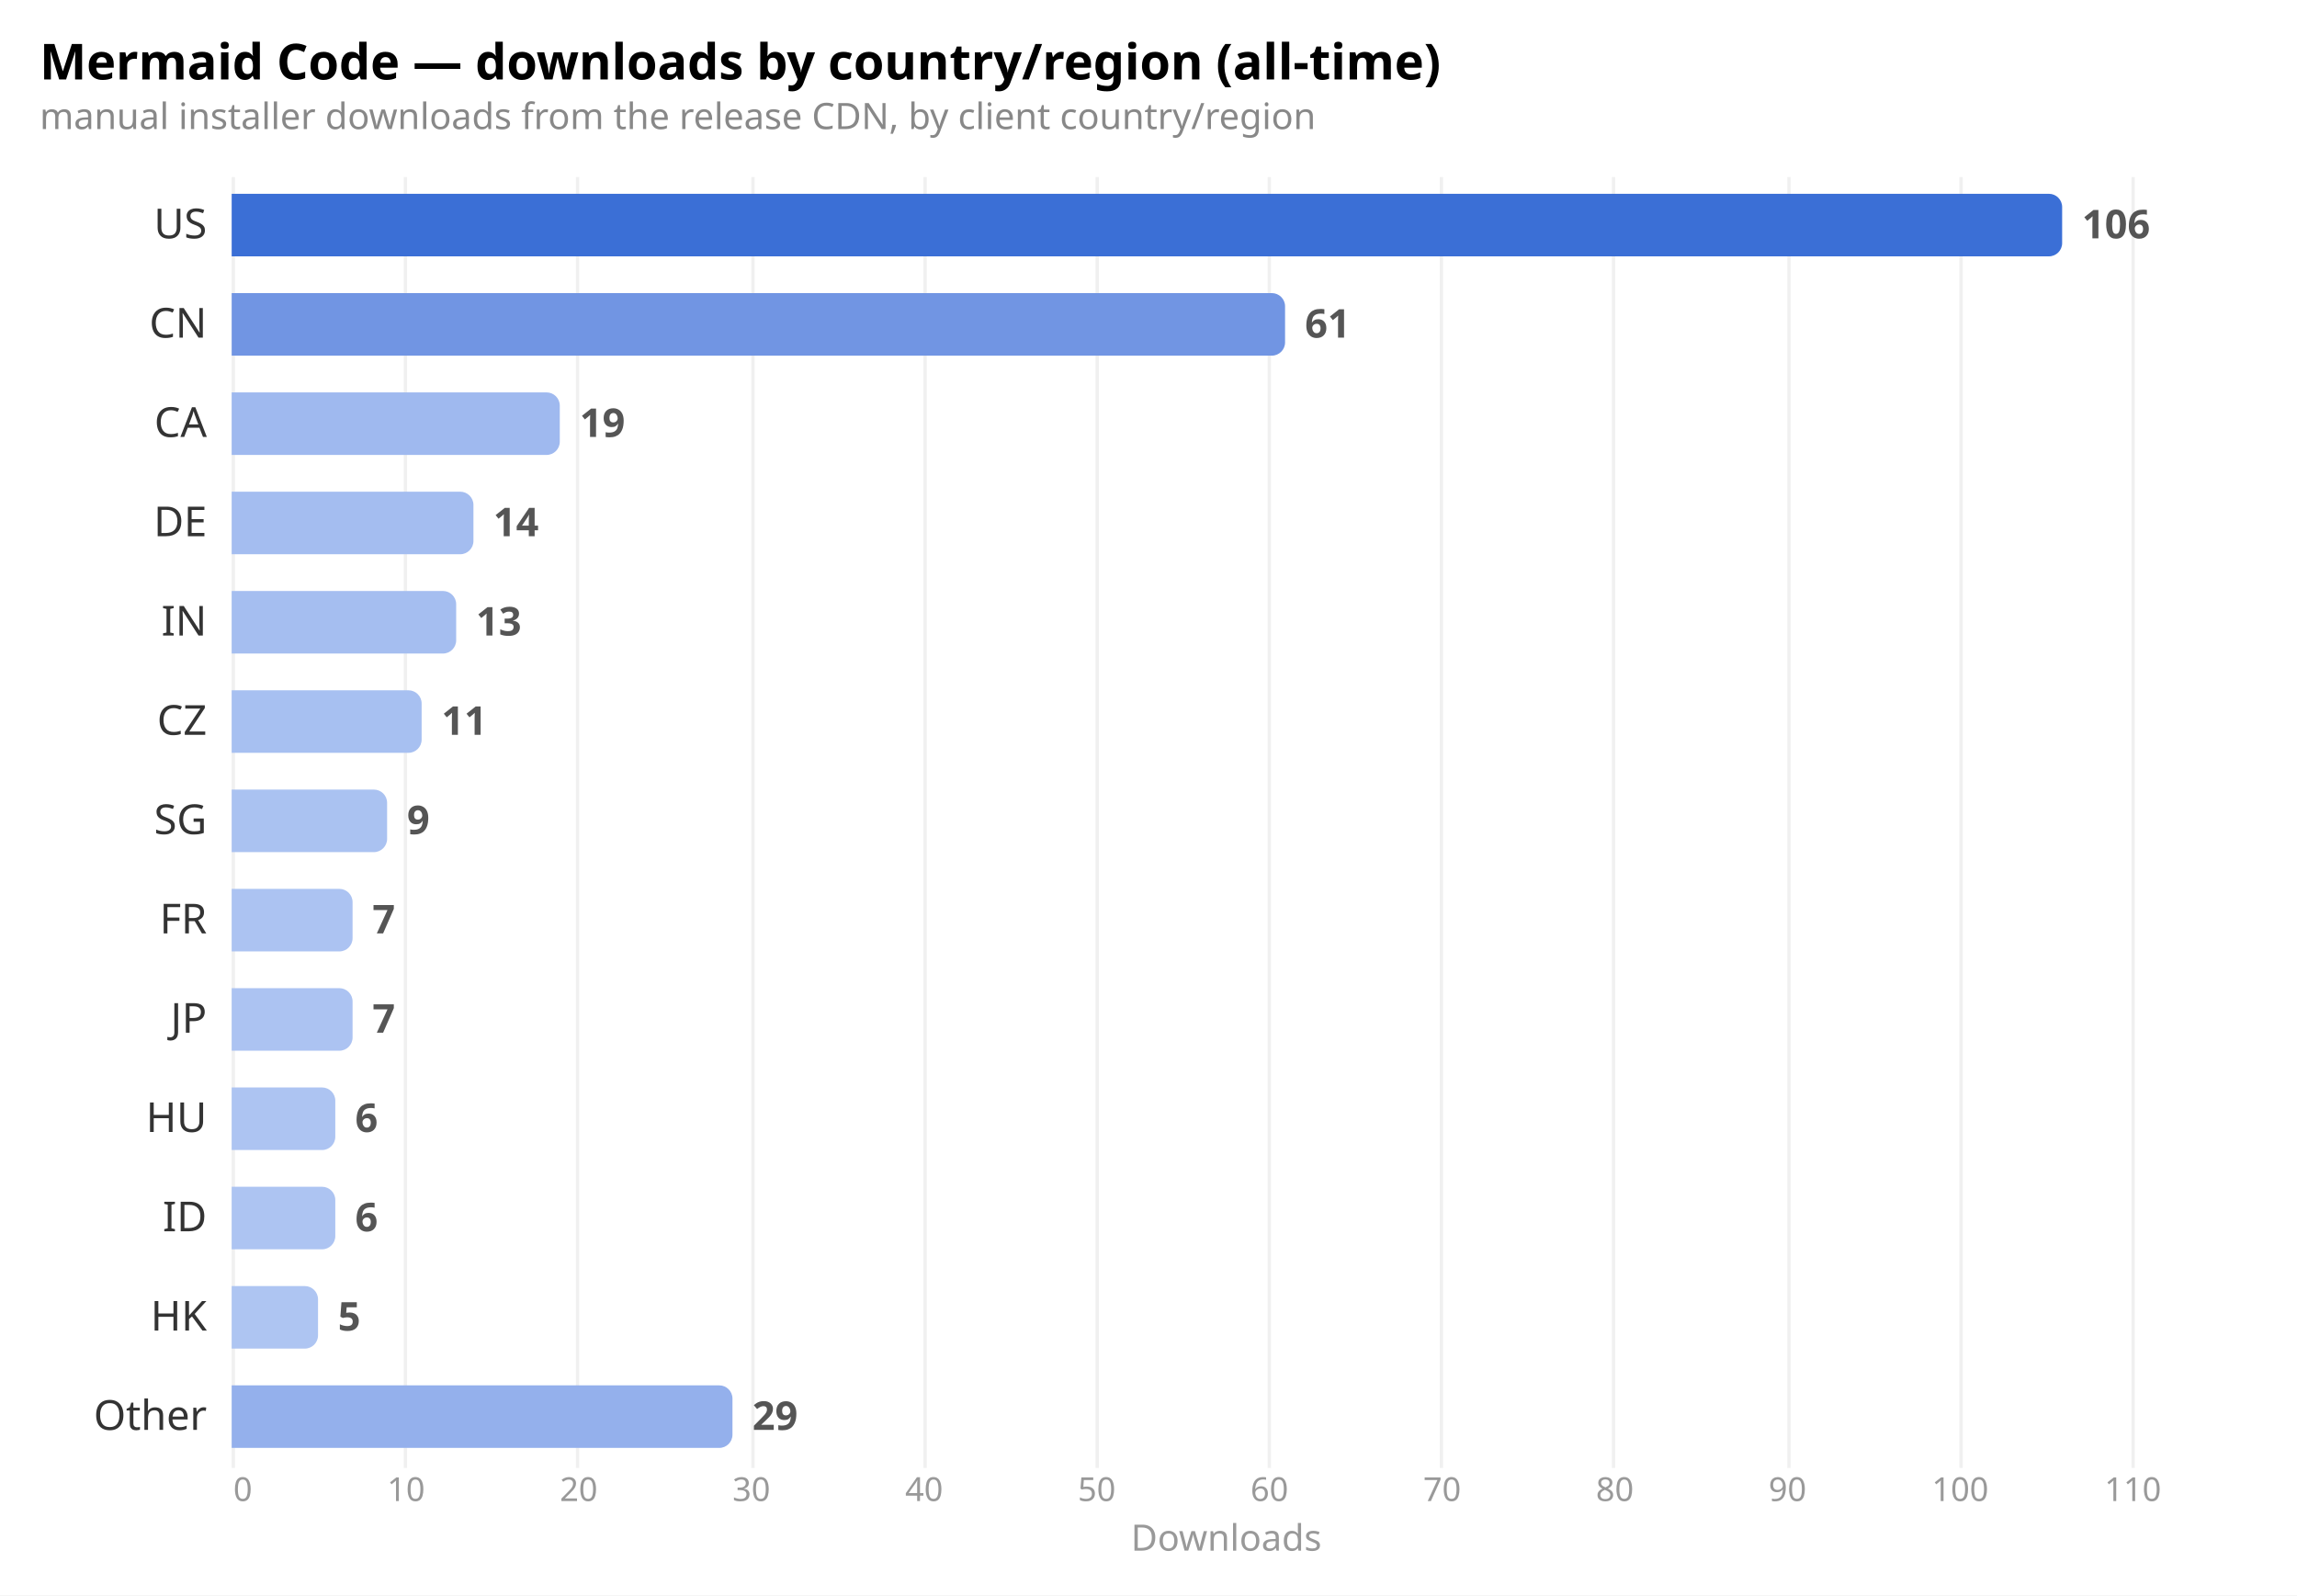
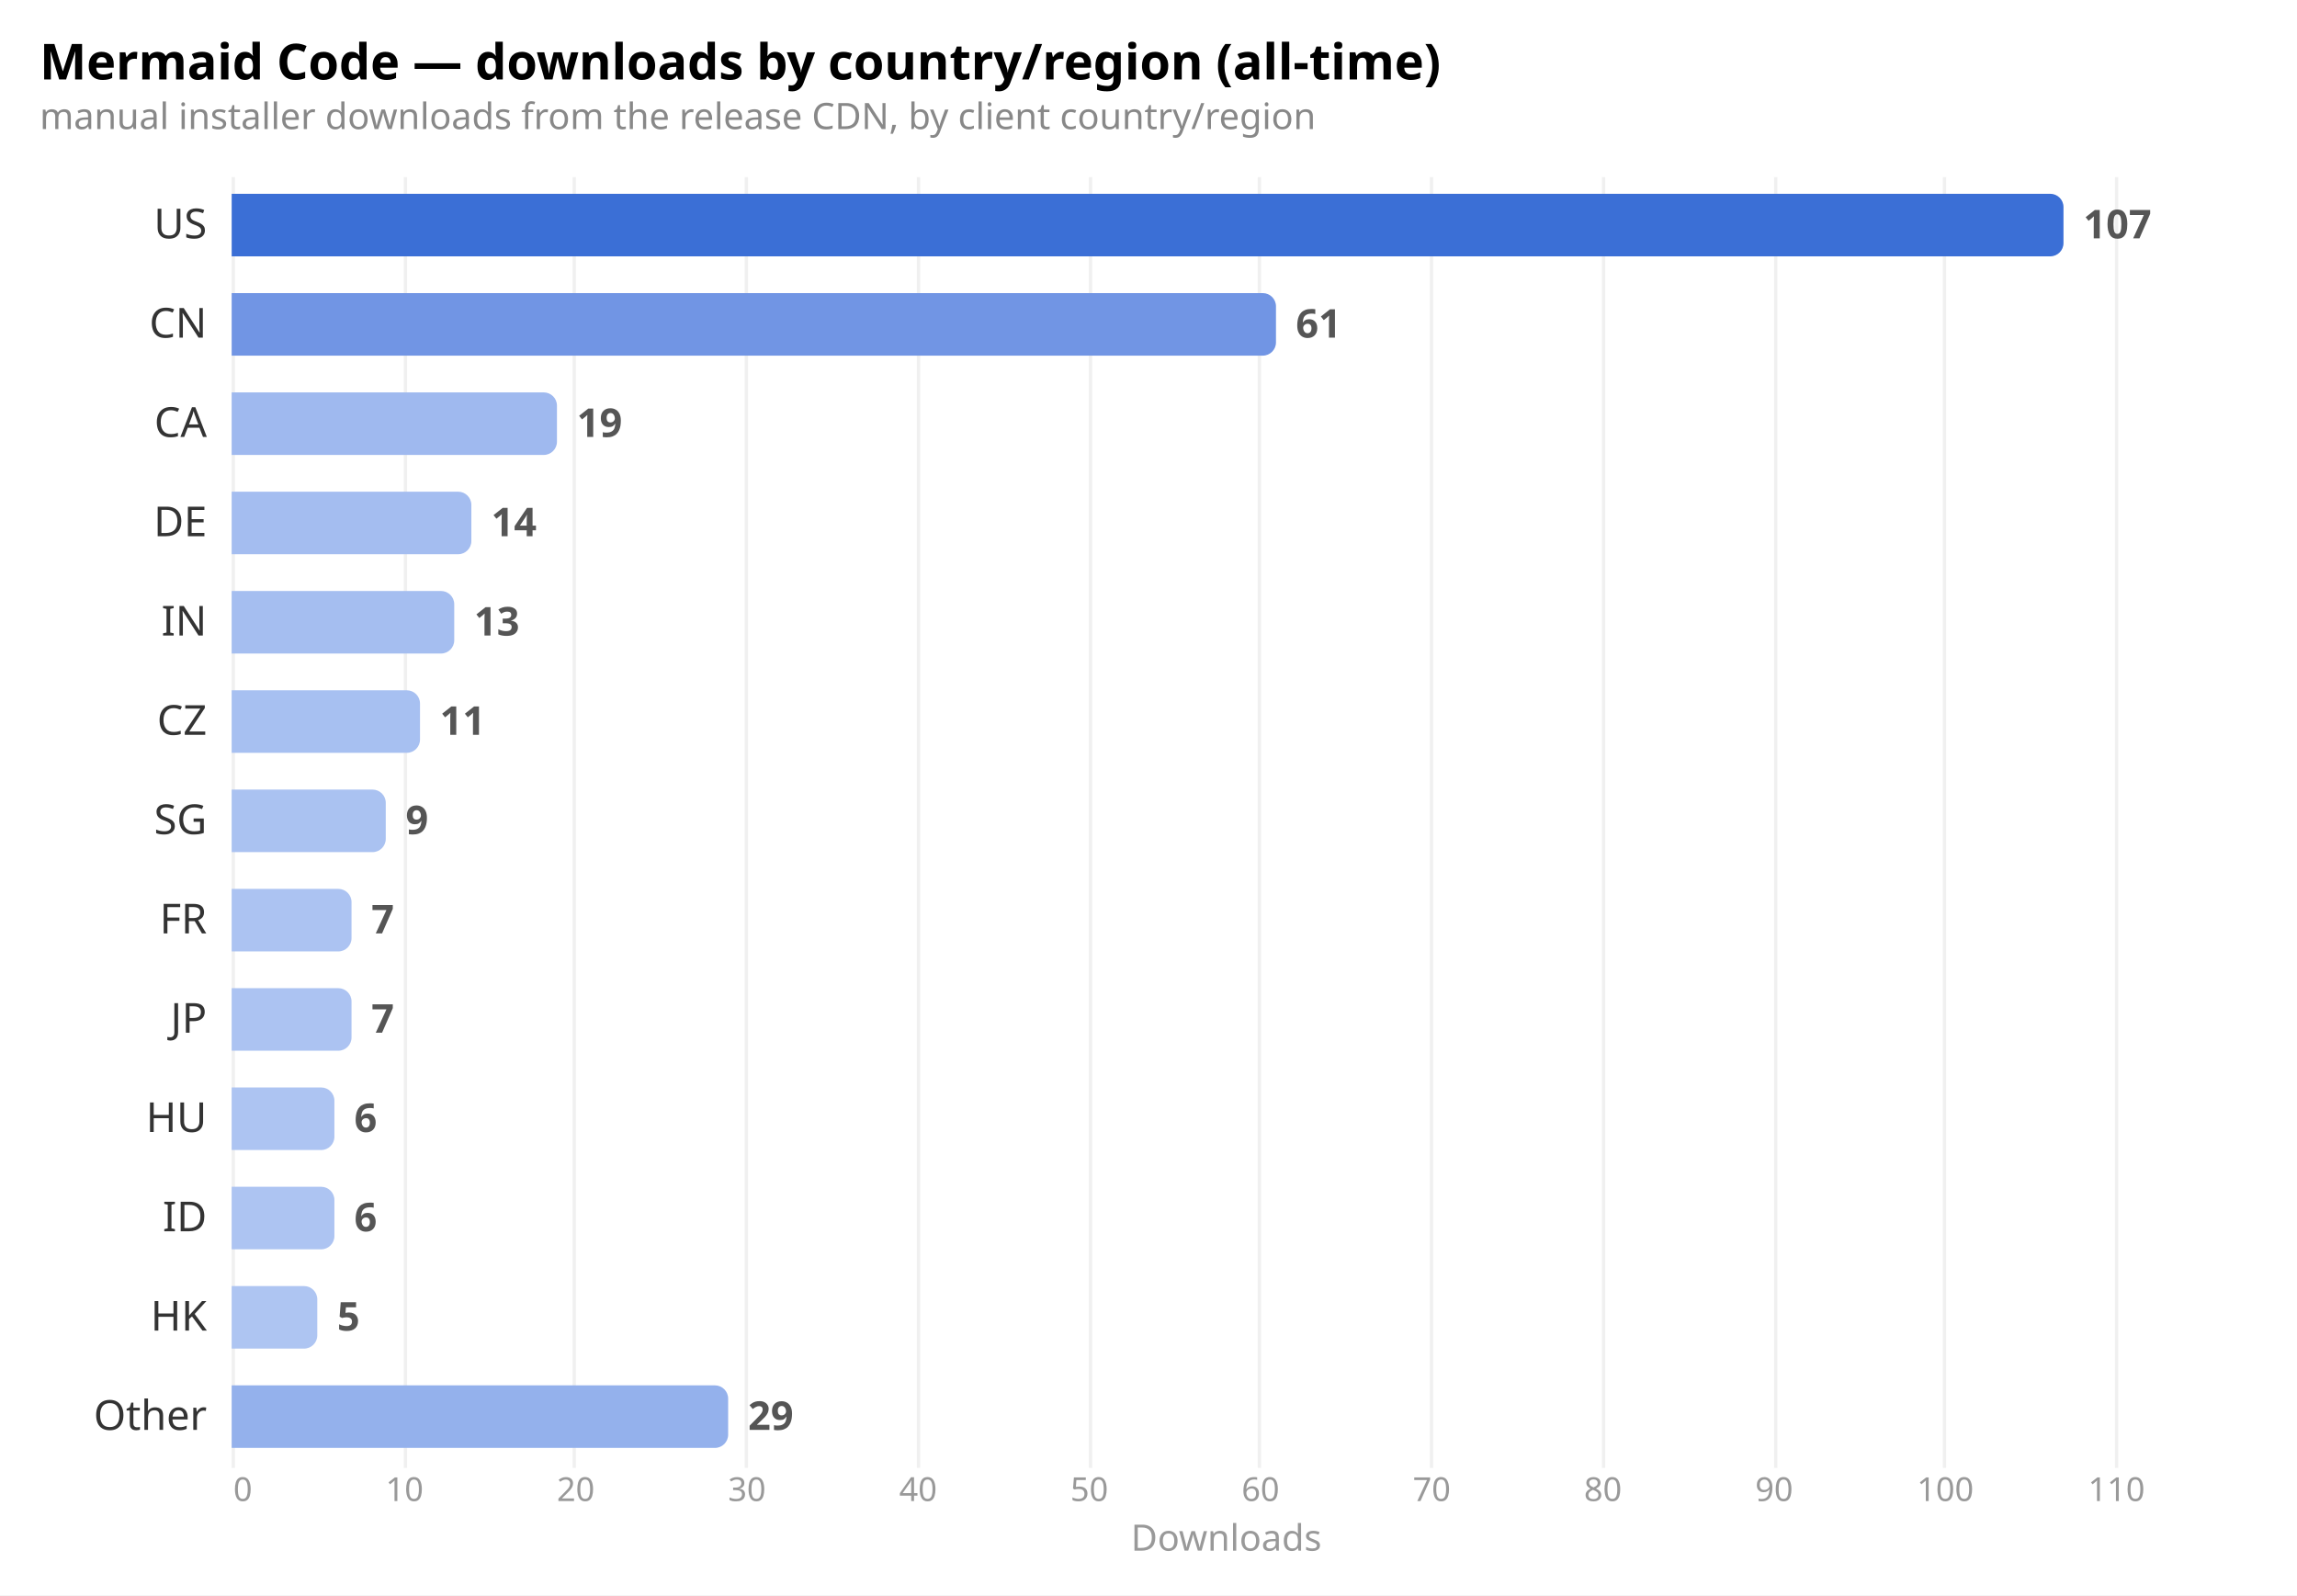
<svg xmlns="http://www.w3.org/2000/svg" version="1.1" class="marks" width="694" height="482" viewBox="0 0 694 482">
  <rect width="694" height="482" fill="white" />
  <g fill="none" stroke-miterlimit="4" transform="translate(70,53)">
    <g class="mark-group role-frame root" role="graphics-object" aria-roledescription="group mark container">
      <g transform="translate(0,0)">
        <path class="background" aria-hidden="true" d="M0,0h600v390h-600Z" />
        <g>
          <g class="mark-group role-axis" aria-hidden="true">
            <g transform="translate(0.5,390.5)">
              <path class="background" aria-hidden="true" d="M0,0h0v0h0Z" pointer-events="none" />
              <g>
                <g class="mark-rule role-axis-grid" pointer-events="none">
                  <line transform="translate(0,0)" x2="0" y2="-390" stroke="#f0f0f0" stroke-width="1" opacity="1" />
                  <line transform="translate(52,0)" x2="0" y2="-390" stroke="#f0f0f0" stroke-width="1" opacity="1" />
-                   <line transform="translate(104,0)" x2="0" y2="-390" stroke="#f0f0f0" stroke-width="1" opacity="1" />
-                   <line transform="translate(157,0)" x2="0" y2="-390" stroke="#f0f0f0" stroke-width="1" opacity="1" />
-                   <line transform="translate(209,0)" x2="0" y2="-390" stroke="#f0f0f0" stroke-width="1" opacity="1" />
-                   <line transform="translate(261,0)" x2="0" y2="-390" stroke="#f0f0f0" stroke-width="1" opacity="1" />
-                   <line transform="translate(313,0)" x2="0" y2="-390" stroke="#f0f0f0" stroke-width="1" opacity="1" />
-                   <line transform="translate(365,0)" x2="0" y2="-390" stroke="#f0f0f0" stroke-width="1" opacity="1" />
-                   <line transform="translate(417,0)" x2="0" y2="-390" stroke="#f0f0f0" stroke-width="1" opacity="1" />
-                   <line transform="translate(470,0)" x2="0" y2="-390" stroke="#f0f0f0" stroke-width="1" opacity="1" />
-                   <line transform="translate(522,0)" x2="0" y2="-390" stroke="#f0f0f0" stroke-width="1" opacity="1" />
-                   <line transform="translate(574,0)" x2="0" y2="-390" stroke="#f0f0f0" stroke-width="1" opacity="1" />
+                   <line transform="translate(103,0)" x2="0" y2="-390" stroke="#f0f0f0" stroke-width="1" opacity="1" />
+                   <line transform="translate(155,0)" x2="0" y2="-390" stroke="#f0f0f0" stroke-width="1" opacity="1" />
+                   <line transform="translate(207,0)" x2="0" y2="-390" stroke="#f0f0f0" stroke-width="1" opacity="1" />
+                   <line transform="translate(259,0)" x2="0" y2="-390" stroke="#f0f0f0" stroke-width="1" opacity="1" />
+                   <line transform="translate(310,0)" x2="0" y2="-390" stroke="#f0f0f0" stroke-width="1" opacity="1" />
+                   <line transform="translate(362,0)" x2="0" y2="-390" stroke="#f0f0f0" stroke-width="1" opacity="1" />
+                   <line transform="translate(414,0)" x2="0" y2="-390" stroke="#f0f0f0" stroke-width="1" opacity="1" />
+                   <line transform="translate(466,0)" x2="0" y2="-390" stroke="#f0f0f0" stroke-width="1" opacity="1" />
+                   <line transform="translate(517,0)" x2="0" y2="-390" stroke="#f0f0f0" stroke-width="1" opacity="1" />
+                   <line transform="translate(569,0)" x2="0" y2="-390" stroke="#f0f0f0" stroke-width="1" opacity="1" />
                </g>
              </g>
              <path class="foreground" aria-hidden="true" d="" pointer-events="none" display="none" />
            </g>
          </g>
-           <g class="mark-group role-axis" role="graphics-symbol" aria-roledescription="axis" aria-label="X-axis titled 'Downloads' for a linear scale with values from 0 to 115">
+           <g class="mark-group role-axis" role="graphics-symbol" aria-roledescription="axis" aria-label="X-axis titled 'Downloads' for a linear scale with values from 0 to 116">
            <g transform="translate(0.5,390.5)">
              <path class="background" aria-hidden="true" d="M0,0h0v0h0Z" pointer-events="none" />
              <g>
                <g class="mark-text role-axis-label" pointer-events="none">
                  <text text-anchor="start" transform="translate(0,10)" font-family="sans-serif" font-size="10px" fill="#999" opacity="1">0</text>
-                   <text text-anchor="middle" transform="translate(52.17391,10)" font-family="sans-serif" font-size="10px" fill="#999" opacity="1">10</text>
-                   <text text-anchor="middle" transform="translate(104.3478,10)" font-family="sans-serif" font-size="10px" fill="#999" opacity="1">20</text>
-                   <text text-anchor="middle" transform="translate(156.5217,10)" font-family="sans-serif" font-size="10px" fill="#999" opacity="1">30</text>
-                   <text text-anchor="middle" transform="translate(208.6957,10)" font-family="sans-serif" font-size="10px" fill="#999" opacity="1">40</text>
-                   <text text-anchor="middle" transform="translate(260.8696,10)" font-family="sans-serif" font-size="10px" fill="#999" opacity="1">50</text>
-                   <text text-anchor="middle" transform="translate(313.0435,10)" font-family="sans-serif" font-size="10px" fill="#999" opacity="1">60</text>
-                   <text text-anchor="middle" transform="translate(365.2174,10)" font-family="sans-serif" font-size="10px" fill="#999" opacity="1">70</text>
-                   <text text-anchor="middle" transform="translate(417.3913,10)" font-family="sans-serif" font-size="10px" fill="#999" opacity="1">80</text>
-                   <text text-anchor="middle" transform="translate(469.5652,10)" font-family="sans-serif" font-size="10px" fill="#999" opacity="1">90</text>
-                   <text text-anchor="middle" transform="translate(521.7391,10)" font-family="sans-serif" font-size="10px" fill="#999" opacity="1">100</text>
-                   <text text-anchor="middle" transform="translate(573.913,10)" font-family="sans-serif" font-size="10px" fill="#999" opacity="1">110</text>
+                   <text text-anchor="middle" transform="translate(51.72414,10)" font-family="sans-serif" font-size="10px" fill="#999" opacity="1">10</text>
+                   <text text-anchor="middle" transform="translate(103.4483,10)" font-family="sans-serif" font-size="10px" fill="#999" opacity="1">20</text>
+                   <text text-anchor="middle" transform="translate(155.1724,10)" font-family="sans-serif" font-size="10px" fill="#999" opacity="1">30</text>
+                   <text text-anchor="middle" transform="translate(206.8966,10)" font-family="sans-serif" font-size="10px" fill="#999" opacity="1">40</text>
+                   <text text-anchor="middle" transform="translate(258.6207,10)" font-family="sans-serif" font-size="10px" fill="#999" opacity="1">50</text>
+                   <text text-anchor="middle" transform="translate(310.3448,10)" font-family="sans-serif" font-size="10px" fill="#999" opacity="1">60</text>
+                   <text text-anchor="middle" transform="translate(362.069,10)" font-family="sans-serif" font-size="10px" fill="#999" opacity="1">70</text>
+                   <text text-anchor="middle" transform="translate(413.7931,10)" font-family="sans-serif" font-size="10px" fill="#999" opacity="1">80</text>
+                   <text text-anchor="middle" transform="translate(465.5172,10)" font-family="sans-serif" font-size="10px" fill="#999" opacity="1">90</text>
+                   <text text-anchor="middle" transform="translate(517.2414,10)" font-family="sans-serif" font-size="10px" fill="#999" opacity="1">100</text>
+                   <text text-anchor="middle" transform="translate(568.9655,10)" font-family="sans-serif" font-size="10px" fill="#999" opacity="1">110</text>
                </g>
                <g class="mark-text role-axis-title" pointer-events="none">
                  <text text-anchor="middle" transform="translate(300,25)" font-family="sans-serif" font-size="11px" font-weight="500" fill="#999" opacity="1">Downloads</text>
                </g>
              </g>
              <path class="foreground" aria-hidden="true" d="" pointer-events="none" display="none" />
            </g>
          </g>
          <g class="mark-group role-axis" role="graphics-symbol" aria-roledescription="axis" aria-label="Y-axis for a discrete scale with 13 values: US, CN, CA, DE, IN, ending with Other">
            <g transform="translate(0.5,0.5)">
              <path class="background" aria-hidden="true" d="M0,0h0v0h0Z" pointer-events="none" />
              <g>
                <g class="mark-text role-axis-label" pointer-events="none">
                  <text text-anchor="end" transform="translate(-8,18.5)" font-family="sans-serif" font-size="12.5px" font-weight="500" fill="#333" opacity="1">US</text>
                  <text text-anchor="end" transform="translate(-8,48.5)" font-family="sans-serif" font-size="12.5px" font-weight="500" fill="#333" opacity="1">CN</text>
                  <text text-anchor="end" transform="translate(-8,78.5)" font-family="sans-serif" font-size="12.5px" font-weight="500" fill="#333" opacity="1">CA</text>
                  <text text-anchor="end" transform="translate(-8,108.5)" font-family="sans-serif" font-size="12.5px" font-weight="500" fill="#333" opacity="1">DE</text>
                  <text text-anchor="end" transform="translate(-8,138.5)" font-family="sans-serif" font-size="12.5px" font-weight="500" fill="#333" opacity="1">IN</text>
                  <text text-anchor="end" transform="translate(-8,168.5)" font-family="sans-serif" font-size="12.5px" font-weight="500" fill="#333" opacity="1">CZ</text>
                  <text text-anchor="end" transform="translate(-8,198.5)" font-family="sans-serif" font-size="12.5px" font-weight="500" fill="#333" opacity="1">SG</text>
                  <text text-anchor="end" transform="translate(-8,228.5)" font-family="sans-serif" font-size="12.5px" font-weight="500" fill="#333" opacity="1">FR</text>
                  <text text-anchor="end" transform="translate(-8,258.5)" font-family="sans-serif" font-size="12.5px" font-weight="500" fill="#333" opacity="1">JP</text>
                  <text text-anchor="end" transform="translate(-8,288.5)" font-family="sans-serif" font-size="12.5px" font-weight="500" fill="#333" opacity="1">HU</text>
                  <text text-anchor="end" transform="translate(-8,318.5)" font-family="sans-serif" font-size="12.5px" font-weight="500" fill="#333" opacity="1">ID</text>
                  <text text-anchor="end" transform="translate(-8,348.5)" font-family="sans-serif" font-size="12.5px" font-weight="500" fill="#333" opacity="1">HK</text>
                  <text text-anchor="end" transform="translate(-8,378.5)" font-family="sans-serif" font-size="12.5px" font-weight="500" fill="#333" opacity="1">Other</text>
                </g>
              </g>
              <path class="foreground" aria-hidden="true" d="" pointer-events="none" display="none" />
            </g>
          </g>
          <g class="mark-group role-scope" role="graphics-object" aria-roledescription="group mark container">
            <g transform="translate(0,5.55)">
-               <path class="background" aria-hidden="true" d="M0,0L549.043,0C551.251,0,553.043,1.792,553.043,4L553.043,14.9C553.043,17.108,551.251,18.9,549.043,18.9L0,18.9C0,18.9,0,18.9,0,18.9L0,0C0,0,0,0,0,0Z" />
+               <path class="background" aria-hidden="true" d="M0,0L549.448,0C551.656,0,553.448,1.792,553.448,4L553.448,14.9C553.448,17.108,551.656,18.9,549.448,18.9L0,18.9C0,18.9,0,18.9,0,18.9L0,0C0,0,0,0,0,0Z" />
              <g clip-path="url(#clip1)">
                <g class="mark-group role-scope" role="graphics-object" aria-roledescription="group mark container">
                  <g transform="translate(0,0)">
                    <path class="background" aria-hidden="true" d="M0,0h0v18.9h0Z" />
                    <g>
                      <g class="mark-rect role-mark layer_0_marks" role="graphics-object" aria-roledescription="rect mark container">
-                         <path aria-label="Downloads: 106; country: US; downloads: 106" role="graphics-symbol" aria-roledescription="bar" d="M0,0h553.043v18.9h-553.043Z" fill="rgb(59, 111, 214)" />
+                         <path aria-label="Downloads: 107; country: US; downloads: 107" role="graphics-symbol" aria-roledescription="bar" d="M0,0h553.448v18.9h-553.448Z" fill="rgb(59, 111, 214)" />
                      </g>
                    </g>
                    <path class="foreground" aria-hidden="true" d="" display="none" />
                  </g>
                </g>
              </g>
              <path class="foreground" aria-hidden="true" d="" display="none" />
            </g>
            <g transform="translate(0,35.55)">
-               <path class="background" aria-hidden="true" d="M0,0L314.261,0C316.469,0,318.261,1.792,318.261,4L318.261,14.9C318.261,17.108,316.469,18.9,314.261,18.9L0,18.9C0,18.9,0,18.9,0,18.9L0,0C0,0,0,0,0,0Z" />
+               <path class="background" aria-hidden="true" d="M0,0L311.517,0C313.725,0,315.517,1.792,315.517,4L315.517,14.9C315.517,17.108,313.725,18.9,311.517,18.9L0,18.9C0,18.9,0,18.9,0,18.9L0,0C0,0,0,0,0,0Z" />
              <g clip-path="url(#clip2)">
                <g class="mark-group role-scope" role="graphics-object" aria-roledescription="group mark container">
                  <g transform="translate(0,0)">
                    <path class="background" aria-hidden="true" d="M0,0h0v18.9h0Z" />
                    <g>
                      <g class="mark-rect role-mark layer_0_marks" role="graphics-object" aria-roledescription="rect mark container">
-                         <path aria-label="Downloads: 61; country: CN; downloads: 61" role="graphics-symbol" aria-roledescription="bar" d="M0,0h318.261v18.9h-318.261Z" fill="rgb(113, 149, 227)" />
+                         <path aria-label="Downloads: 61; country: CN; downloads: 61" role="graphics-symbol" aria-roledescription="bar" d="M0,0h315.517v18.9h-315.517Z" fill="rgb(113, 149, 228)" />
                      </g>
                    </g>
                    <path class="foreground" aria-hidden="true" d="" display="none" />
                  </g>
                </g>
              </g>
              <path class="foreground" aria-hidden="true" d="" display="none" />
            </g>
            <g transform="translate(0,65.55)">
-               <path class="background" aria-hidden="true" d="M0,0L95.13,0C97.338,0,99.13,1.792,99.13,4L99.13,14.9C99.13,17.108,97.338,18.9,95.13,18.9L0,18.9C0,18.9,0,18.9,0,18.9L0,0C0,0,0,0,0,0Z" />
+               <path class="background" aria-hidden="true" d="M0,0L94.276,0C96.484,0,98.276,1.792,98.276,4L98.276,14.9C98.276,17.108,96.484,18.9,94.276,18.9L0,18.9C0,18.9,0,18.9,0,18.9L0,0C0,0,0,0,0,0Z" />
              <g clip-path="url(#clip3)">
                <g class="mark-group role-scope" role="graphics-object" aria-roledescription="group mark container">
                  <g transform="translate(0,0)">
                    <path class="background" aria-hidden="true" d="M0,0h0v18.9h0Z" />
                    <g>
                      <g class="mark-rect role-mark layer_0_marks" role="graphics-object" aria-roledescription="rect mark container">
-                         <path aria-label="Downloads: 19; country: CA; downloads: 19" role="graphics-symbol" aria-roledescription="bar" d="M0,0h99.13v18.9h-99.13Z" fill="rgb(159, 185, 239)" />
+                         <path aria-label="Downloads: 19; country: CA; downloads: 19" role="graphics-symbol" aria-roledescription="bar" d="M0,0h98.276v18.9h-98.276Z" fill="rgb(159, 185, 239)" />
                      </g>
                    </g>
                    <path class="foreground" aria-hidden="true" d="" display="none" />
                  </g>
                </g>
              </g>
              <path class="foreground" aria-hidden="true" d="" display="none" />
            </g>
            <g transform="translate(0,95.55)">
-               <path class="background" aria-hidden="true" d="M0,0L69.043,0C71.251,0,73.043,1.792,73.043,4L73.043,14.9C73.043,17.108,71.251,18.9,69.043,18.9L0,18.9C0,18.9,0,18.9,0,18.9L0,0C0,0,0,0,0,0Z" />
+               <path class="background" aria-hidden="true" d="M0,0L68.414,0C70.621,0,72.414,1.792,72.414,4L72.414,14.9C72.414,17.108,70.621,18.9,68.414,18.9L0,18.9C0,18.9,0,18.9,0,18.9L0,0C0,0,0,0,0,0Z" />
              <g clip-path="url(#clip4)">
                <g class="mark-group role-scope" role="graphics-object" aria-roledescription="group mark container">
                  <g transform="translate(0,0)">
                    <path class="background" aria-hidden="true" d="M0,0h0v18.9h0Z" />
                    <g>
                      <g class="mark-rect role-mark layer_0_marks" role="graphics-object" aria-roledescription="rect mark container">
-                         <path aria-label="Downloads: 14; country: DE; downloads: 14" role="graphics-symbol" aria-roledescription="bar" d="M0,0h73.043v18.9h-73.043Z" fill="rgb(164, 189, 240)" />
+                         <path aria-label="Downloads: 14; country: DE; downloads: 14" role="graphics-symbol" aria-roledescription="bar" d="M0,0h72.414v18.9h-72.414Z" fill="rgb(164, 189, 240)" />
                      </g>
                    </g>
                    <path class="foreground" aria-hidden="true" d="" display="none" />
                  </g>
                </g>
              </g>
              <path class="foreground" aria-hidden="true" d="" display="none" />
            </g>
            <g transform="translate(0,125.55)">
-               <path class="background" aria-hidden="true" d="M0,0L63.826,0C66.034,0,67.826,1.792,67.826,4L67.826,14.9C67.826,17.108,66.034,18.9,63.826,18.9L0,18.9C0,18.9,0,18.9,0,18.9L0,0C0,0,0,0,0,0Z" />
+               <path class="background" aria-hidden="true" d="M0,0L63.241,0C65.449,0,67.241,1.792,67.241,4L67.241,14.9C67.241,17.108,65.449,18.9,63.241,18.9L0,18.9C0,18.9,0,18.9,0,18.9L0,0C0,0,0,0,0,0Z" />
              <g clip-path="url(#clip5)">
                <g class="mark-group role-scope" role="graphics-object" aria-roledescription="group mark container">
                  <g transform="translate(0,0)">
                    <path class="background" aria-hidden="true" d="M0,0h0v18.9h0Z" />
                    <g>
                      <g class="mark-rect role-mark layer_0_marks" role="graphics-object" aria-roledescription="rect mark container">
-                         <path aria-label="Downloads: 13; country: IN; downloads: 13" role="graphics-symbol" aria-roledescription="bar" d="M0,0h67.826v18.9h-67.826Z" fill="rgb(165, 190, 240)" />
+                         <path aria-label="Downloads: 13; country: IN; downloads: 13" role="graphics-symbol" aria-roledescription="bar" d="M0,0h67.241v18.9h-67.241Z" fill="rgb(165, 190, 240)" />
                      </g>
                    </g>
                    <path class="foreground" aria-hidden="true" d="" display="none" />
                  </g>
                </g>
              </g>
              <path class="foreground" aria-hidden="true" d="" display="none" />
            </g>
            <g transform="translate(0,155.55)">
-               <path class="background" aria-hidden="true" d="M0,0L53.391,0C55.599,0,57.391,1.792,57.391,4L57.391,14.9C57.391,17.108,55.599,18.9,53.391,18.9L0,18.9C0,18.9,0,18.9,0,18.9L0,0C0,0,0,0,0,0Z" />
+               <path class="background" aria-hidden="true" d="M0,0L52.897,0C55.104,0,56.897,1.792,56.897,4L56.897,14.9C56.897,17.108,55.104,18.9,52.897,18.9L0,18.9C0,18.9,0,18.9,0,18.9L0,0C0,0,0,0,0,0Z" />
              <g clip-path="url(#clip6)">
                <g class="mark-group role-scope" role="graphics-object" aria-roledescription="group mark container">
                  <g transform="translate(0,0)">
                    <path class="background" aria-hidden="true" d="M0,0h0v18.9h0Z" />
                    <g>
                      <g class="mark-rect role-mark layer_0_marks" role="graphics-object" aria-roledescription="rect mark container">
-                         <path aria-label="Downloads: 11; country: CZ; downloads: 11" role="graphics-symbol" aria-roledescription="bar" d="M0,0h57.391v18.9h-57.391Z" fill="rgb(167, 192, 241)" />
+                         <path aria-label="Downloads: 11; country: CZ; downloads: 11" role="graphics-symbol" aria-roledescription="bar" d="M0,0h56.897v18.9h-56.897Z" fill="rgb(167, 192, 241)" />
                      </g>
                    </g>
                    <path class="foreground" aria-hidden="true" d="" display="none" />
                  </g>
                </g>
              </g>
              <path class="foreground" aria-hidden="true" d="" display="none" />
            </g>
            <g transform="translate(0,185.55)">
-               <path class="background" aria-hidden="true" d="M0,0L42.957,0C45.164,0,46.957,1.792,46.957,4L46.957,14.9C46.957,17.108,45.164,18.9,42.957,18.9L0,18.9C0,18.9,0,18.9,0,18.9L0,0C0,0,0,0,0,0Z" />
+               <path class="background" aria-hidden="true" d="M0,0L42.552,0C44.759,0,46.552,1.792,46.552,4L46.552,14.9C46.552,17.108,44.759,18.9,42.552,18.9L0,18.9C0,18.9,0,18.9,0,18.9L0,0C0,0,0,0,0,0Z" />
              <g clip-path="url(#clip7)">
                <g class="mark-group role-scope" role="graphics-object" aria-roledescription="group mark container">
                  <g transform="translate(0,0)">
                    <path class="background" aria-hidden="true" d="M0,0h0v18.9h0Z" />
                    <g>
                      <g class="mark-rect role-mark layer_0_marks" role="graphics-object" aria-roledescription="rect mark container">
-                         <path aria-label="Downloads: 9; country: SG; downloads: 9" role="graphics-symbol" aria-roledescription="bar" d="M0,0h46.957v18.9h-46.957Z" fill="rgb(170, 194, 241)" />
+                         <path aria-label="Downloads: 9; country: SG; downloads: 9" role="graphics-symbol" aria-roledescription="bar" d="M0,0h46.552v18.9h-46.552Z" fill="rgb(170, 194, 241)" />
                      </g>
                    </g>
                    <path class="foreground" aria-hidden="true" d="" display="none" />
                  </g>
                </g>
              </g>
              <path class="foreground" aria-hidden="true" d="" display="none" />
            </g>
            <g transform="translate(0,215.55)">
-               <path class="background" aria-hidden="true" d="M0,0L32.522,0C34.729,0,36.522,1.792,36.522,4L36.522,14.9C36.522,17.108,34.729,18.9,32.522,18.9L0,18.9C0,18.9,0,18.9,0,18.9L0,0C0,0,0,0,0,0Z" />
+               <path class="background" aria-hidden="true" d="M0,0L32.207,0C34.415,0,36.207,1.792,36.207,4L36.207,14.9C36.207,17.108,34.415,18.9,32.207,18.9L0,18.9C0,18.9,0,18.9,0,18.9L0,0C0,0,0,0,0,0Z" />
              <g clip-path="url(#clip8)">
                <g class="mark-group role-scope" role="graphics-object" aria-roledescription="group mark container">
                  <g transform="translate(0,0)">
                    <path class="background" aria-hidden="true" d="M0,0h0v18.9h0Z" />
                    <g>
                      <g class="mark-rect role-mark layer_0_marks" role="graphics-object" aria-roledescription="rect mark container">
-                         <path aria-label="Downloads: 7; country: FR; downloads: 7" role="graphics-symbol" aria-roledescription="bar" d="M0,0h36.522v18.9h-36.522Z" fill="rgb(172, 195, 242)" />
+                         <path aria-label="Downloads: 7; country: FR; downloads: 7" role="graphics-symbol" aria-roledescription="bar" d="M0,0h36.207v18.9h-36.207Z" fill="rgb(172, 195, 242)" />
                      </g>
                    </g>
                    <path class="foreground" aria-hidden="true" d="" display="none" />
                  </g>
                </g>
              </g>
              <path class="foreground" aria-hidden="true" d="" display="none" />
            </g>
            <g transform="translate(0,245.55)">
-               <path class="background" aria-hidden="true" d="M0,0L32.522,0C34.729,0,36.522,1.792,36.522,4L36.522,14.9C36.522,17.108,34.729,18.9,32.522,18.9L0,18.9C0,18.9,0,18.9,0,18.9L0,0C0,0,0,0,0,0Z" />
+               <path class="background" aria-hidden="true" d="M0,0L32.207,0C34.415,0,36.207,1.792,36.207,4L36.207,14.9C36.207,17.108,34.415,18.9,32.207,18.9L0,18.9C0,18.9,0,18.9,0,18.9L0,0C0,0,0,0,0,0Z" />
              <g clip-path="url(#clip9)">
                <g class="mark-group role-scope" role="graphics-object" aria-roledescription="group mark container">
                  <g transform="translate(0,0)">
                    <path class="background" aria-hidden="true" d="M0,0h0v18.9h0Z" />
                    <g>
                      <g class="mark-rect role-mark layer_0_marks" role="graphics-object" aria-roledescription="rect mark container">
-                         <path aria-label="Downloads: 7; country: JP; downloads: 7" role="graphics-symbol" aria-roledescription="bar" d="M0,0h36.522v18.9h-36.522Z" fill="rgb(172, 195, 242)" />
+                         <path aria-label="Downloads: 7; country: JP; downloads: 7" role="graphics-symbol" aria-roledescription="bar" d="M0,0h36.207v18.9h-36.207Z" fill="rgb(172, 195, 242)" />
                      </g>
                    </g>
                    <path class="foreground" aria-hidden="true" d="" display="none" />
                  </g>
                </g>
              </g>
              <path class="foreground" aria-hidden="true" d="" display="none" />
            </g>
            <g transform="translate(0,275.55)">
-               <path class="background" aria-hidden="true" d="M0,0L27.304,0C29.512,0,31.304,1.792,31.304,4L31.304,14.9C31.304,17.108,29.512,18.9,27.304,18.9L0,18.9C0,18.9,0,18.9,0,18.9L0,0C0,0,0,0,0,0Z" />
+               <path class="background" aria-hidden="true" d="M0,0L27.034,0C29.242,0,31.034,1.792,31.034,4L31.034,14.9C31.034,17.108,29.242,18.9,27.034,18.9L0,18.9C0,18.9,0,18.9,0,18.9L0,0C0,0,0,0,0,0Z" />
              <g clip-path="url(#clip10)">
                <g class="mark-group role-scope" role="graphics-object" aria-roledescription="group mark container">
                  <g transform="translate(0,0)">
                    <path class="background" aria-hidden="true" d="M0,0h0v18.9h0Z" />
                    <g>
                      <g class="mark-rect role-mark layer_0_marks" role="graphics-object" aria-roledescription="rect mark container">
-                         <path aria-label="Downloads: 6; country: HU; downloads: 6" role="graphics-symbol" aria-roledescription="bar" d="M0,0h31.304v18.9h-31.304Z" fill="rgb(173, 196, 242)" />
+                         <path aria-label="Downloads: 6; country: HU; downloads: 6" role="graphics-symbol" aria-roledescription="bar" d="M0,0h31.034v18.9h-31.034Z" fill="rgb(173, 196, 242)" />
                      </g>
                    </g>
                    <path class="foreground" aria-hidden="true" d="" display="none" />
                  </g>
                </g>
              </g>
              <path class="foreground" aria-hidden="true" d="" display="none" />
            </g>
            <g transform="translate(0,305.55)">
-               <path class="background" aria-hidden="true" d="M0,0L27.304,0C29.512,0,31.304,1.792,31.304,4L31.304,14.9C31.304,17.108,29.512,18.9,27.304,18.9L0,18.9C0,18.9,0,18.9,0,18.9L0,0C0,0,0,0,0,0Z" />
+               <path class="background" aria-hidden="true" d="M0,0L27.034,0C29.242,0,31.034,1.792,31.034,4L31.034,14.9C31.034,17.108,29.242,18.9,27.034,18.9L0,18.9C0,18.9,0,18.9,0,18.9L0,0C0,0,0,0,0,0Z" />
              <g clip-path="url(#clip11)">
                <g class="mark-group role-scope" role="graphics-object" aria-roledescription="group mark container">
                  <g transform="translate(0,0)">
                    <path class="background" aria-hidden="true" d="M0,0h0v18.9h0Z" />
                    <g>
                      <g class="mark-rect role-mark layer_0_marks" role="graphics-object" aria-roledescription="rect mark container">
-                         <path aria-label="Downloads: 6; country: ID; downloads: 6" role="graphics-symbol" aria-roledescription="bar" d="M0,0h31.304v18.9h-31.304Z" fill="rgb(173, 196, 242)" />
+                         <path aria-label="Downloads: 6; country: ID; downloads: 6" role="graphics-symbol" aria-roledescription="bar" d="M0,0h31.034v18.9h-31.034Z" fill="rgb(173, 196, 242)" />
                      </g>
                    </g>
                    <path class="foreground" aria-hidden="true" d="" display="none" />
                  </g>
                </g>
              </g>
              <path class="foreground" aria-hidden="true" d="" display="none" />
            </g>
            <g transform="translate(0,335.55)">
-               <path class="background" aria-hidden="true" d="M0,0L22.087,0C24.295,0,26.087,1.792,26.087,4L26.087,14.9C26.087,17.108,24.295,18.9,22.087,18.9L0,18.9C0,18.9,0,18.9,0,18.9L0,0C0,0,0,0,0,0Z" />
+               <path class="background" aria-hidden="true" d="M0,0L21.862,0C24.07,0,25.862,1.792,25.862,4L25.862,14.9C25.862,17.108,24.07,18.9,21.862,18.9L0,18.9C0,18.9,0,18.9,0,18.9L0,0C0,0,0,0,0,0Z" />
              <g clip-path="url(#clip12)">
                <g class="mark-group role-scope" role="graphics-object" aria-roledescription="group mark container">
                  <g transform="translate(0,0)">
                    <path class="background" aria-hidden="true" d="M0,0h0v18.9h0Z" />
                    <g>
                      <g class="mark-rect role-mark layer_0_marks" role="graphics-object" aria-roledescription="rect mark container">
-                         <path aria-label="Downloads: 5; country: HK; downloads: 5" role="graphics-symbol" aria-roledescription="bar" d="M0,0h26.087v18.9h-26.087Z" fill="rgb(174, 197, 242)" />
+                         <path aria-label="Downloads: 5; country: HK; downloads: 5" role="graphics-symbol" aria-roledescription="bar" d="M0,0h25.862v18.9h-25.862Z" fill="rgb(174, 197, 242)" />
                      </g>
                    </g>
                    <path class="foreground" aria-hidden="true" d="" display="none" />
                  </g>
                </g>
              </g>
              <path class="foreground" aria-hidden="true" d="" display="none" />
            </g>
            <g transform="translate(0,365.55)">
-               <path class="background" aria-hidden="true" d="M0,0L147.304,0C149.512,0,151.304,1.792,151.304,4L151.304,14.9C151.304,17.108,149.512,18.9,147.304,18.9L0,18.9C0,18.9,0,18.9,0,18.9L0,0C0,0,0,0,0,0Z" />
+               <path class="background" aria-hidden="true" d="M0,0L146,0C148.208,0,150,1.792,150,4L150,14.9C150,17.108,148.208,18.9,146,18.9L0,18.9C0,18.9,0,18.9,0,18.9L0,0C0,0,0,0,0,0Z" />
              <g clip-path="url(#clip13)">
                <g class="mark-group role-scope" role="graphics-object" aria-roledescription="group mark container">
                  <g transform="translate(0,0)">
                    <path class="background" aria-hidden="true" d="M0,0h0v18.9h0Z" />
                    <g>
                      <g class="mark-rect role-mark layer_0_marks" role="graphics-object" aria-roledescription="rect mark container">
-                         <path aria-label="Downloads: 29; country: Other; downloads: 29" role="graphics-symbol" aria-roledescription="bar" d="M0,0h151.304v18.9h-151.304Z" fill="rgb(148, 176, 236)" />
+                         <path aria-label="Downloads: 29; country: Other; downloads: 29" role="graphics-symbol" aria-roledescription="bar" d="M0,0h150v18.9h-150Z" fill="rgb(148, 177, 236)" />
                      </g>
                    </g>
                    <path class="foreground" aria-hidden="true" d="" display="none" />
                  </g>
                </g>
              </g>
              <path class="foreground" aria-hidden="true" d="" display="none" />
            </g>
          </g>
          <g class="mark-text role-mark layer_1_marks" role="graphics-object" aria-roledescription="text mark container">
-             <text aria-label="Downloads: 106; country: US; downloads: 106" role="graphics-symbol" aria-roledescription="text mark" text-anchor="start" transform="translate(559.0435,19)" font-family="sans-serif" font-size="12px" font-weight="600" fill="#555">106</text>
-             <text aria-label="Downloads: 61; country: CN; downloads: 61" role="graphics-symbol" aria-roledescription="text mark" text-anchor="start" transform="translate(324.2609,49)" font-family="sans-serif" font-size="12px" font-weight="600" fill="#555">61</text>
-             <text aria-label="Downloads: 19; country: CA; downloads: 19" role="graphics-symbol" aria-roledescription="text mark" text-anchor="start" transform="translate(105.1304,79)" font-family="sans-serif" font-size="12px" font-weight="600" fill="#555">19</text>
-             <text aria-label="Downloads: 14; country: DE; downloads: 14" role="graphics-symbol" aria-roledescription="text mark" text-anchor="start" transform="translate(79.04348,109)" font-family="sans-serif" font-size="12px" font-weight="600" fill="#555">14</text>
-             <text aria-label="Downloads: 13; country: IN; downloads: 13" role="graphics-symbol" aria-roledescription="text mark" text-anchor="start" transform="translate(73.82609,139)" font-family="sans-serif" font-size="12px" font-weight="600" fill="#555">13</text>
-             <text aria-label="Downloads: 11; country: CZ; downloads: 11" role="graphics-symbol" aria-roledescription="text mark" text-anchor="start" transform="translate(63.3913,169)" font-family="sans-serif" font-size="12px" font-weight="600" fill="#555">11</text>
-             <text aria-label="Downloads: 9; country: SG; downloads: 9" role="graphics-symbol" aria-roledescription="text mark" text-anchor="start" transform="translate(52.95652,199)" font-family="sans-serif" font-size="12px" font-weight="600" fill="#555">9</text>
-             <text aria-label="Downloads: 7; country: FR; downloads: 7" role="graphics-symbol" aria-roledescription="text mark" text-anchor="start" transform="translate(42.52174,229)" font-family="sans-serif" font-size="12px" font-weight="600" fill="#555">7</text>
-             <text aria-label="Downloads: 7; country: JP; downloads: 7" role="graphics-symbol" aria-roledescription="text mark" text-anchor="start" transform="translate(42.52174,259)" font-family="sans-serif" font-size="12px" font-weight="600" fill="#555">7</text>
-             <text aria-label="Downloads: 6; country: HU; downloads: 6" role="graphics-symbol" aria-roledescription="text mark" text-anchor="start" transform="translate(37.30435,289)" font-family="sans-serif" font-size="12px" font-weight="600" fill="#555">6</text>
-             <text aria-label="Downloads: 6; country: ID; downloads: 6" role="graphics-symbol" aria-roledescription="text mark" text-anchor="start" transform="translate(37.30435,319)" font-family="sans-serif" font-size="12px" font-weight="600" fill="#555">6</text>
-             <text aria-label="Downloads: 5; country: HK; downloads: 5" role="graphics-symbol" aria-roledescription="text mark" text-anchor="start" transform="translate(32.08696,349)" font-family="sans-serif" font-size="12px" font-weight="600" fill="#555">5</text>
-             <text aria-label="Downloads: 29; country: Other; downloads: 29" role="graphics-symbol" aria-roledescription="text mark" text-anchor="start" transform="translate(157.3043,379)" font-family="sans-serif" font-size="12px" font-weight="600" fill="#555">29</text>
+             <text aria-label="Downloads: 107; country: US; downloads: 107" role="graphics-symbol" aria-roledescription="text mark" text-anchor="start" transform="translate(559.4483,19)" font-family="sans-serif" font-size="12px" font-weight="600" fill="#555">107</text>
+             <text aria-label="Downloads: 61; country: CN; downloads: 61" role="graphics-symbol" aria-roledescription="text mark" text-anchor="start" transform="translate(321.5172,49)" font-family="sans-serif" font-size="12px" font-weight="600" fill="#555">61</text>
+             <text aria-label="Downloads: 19; country: CA; downloads: 19" role="graphics-symbol" aria-roledescription="text mark" text-anchor="start" transform="translate(104.2759,79)" font-family="sans-serif" font-size="12px" font-weight="600" fill="#555">19</text>
+             <text aria-label="Downloads: 14; country: DE; downloads: 14" role="graphics-symbol" aria-roledescription="text mark" text-anchor="start" transform="translate(78.41379,109)" font-family="sans-serif" font-size="12px" font-weight="600" fill="#555">14</text>
+             <text aria-label="Downloads: 13; country: IN; downloads: 13" role="graphics-symbol" aria-roledescription="text mark" text-anchor="start" transform="translate(73.24138,139)" font-family="sans-serif" font-size="12px" font-weight="600" fill="#555">13</text>
+             <text aria-label="Downloads: 11; country: CZ; downloads: 11" role="graphics-symbol" aria-roledescription="text mark" text-anchor="start" transform="translate(62.89655,169)" font-family="sans-serif" font-size="12px" font-weight="600" fill="#555">11</text>
+             <text aria-label="Downloads: 9; country: SG; downloads: 9" role="graphics-symbol" aria-roledescription="text mark" text-anchor="start" transform="translate(52.55172,199)" font-family="sans-serif" font-size="12px" font-weight="600" fill="#555">9</text>
+             <text aria-label="Downloads: 7; country: FR; downloads: 7" role="graphics-symbol" aria-roledescription="text mark" text-anchor="start" transform="translate(42.2069,229)" font-family="sans-serif" font-size="12px" font-weight="600" fill="#555">7</text>
+             <text aria-label="Downloads: 7; country: JP; downloads: 7" role="graphics-symbol" aria-roledescription="text mark" text-anchor="start" transform="translate(42.2069,259)" font-family="sans-serif" font-size="12px" font-weight="600" fill="#555">7</text>
+             <text aria-label="Downloads: 6; country: HU; downloads: 6" role="graphics-symbol" aria-roledescription="text mark" text-anchor="start" transform="translate(37.03448,289)" font-family="sans-serif" font-size="12px" font-weight="600" fill="#555">6</text>
+             <text aria-label="Downloads: 6; country: ID; downloads: 6" role="graphics-symbol" aria-roledescription="text mark" text-anchor="start" transform="translate(37.03448,319)" font-family="sans-serif" font-size="12px" font-weight="600" fill="#555">6</text>
+             <text aria-label="Downloads: 5; country: HK; downloads: 5" role="graphics-symbol" aria-roledescription="text mark" text-anchor="start" transform="translate(31.86207,349)" font-family="sans-serif" font-size="12px" font-weight="600" fill="#555">5</text>
+             <text aria-label="Downloads: 29; country: Other; downloads: 29" role="graphics-symbol" aria-roledescription="text mark" text-anchor="start" transform="translate(156,379)" font-family="sans-serif" font-size="12px" font-weight="600" fill="#555">29</text>
          </g>
          <g class="mark-group role-title">
            <g transform="translate(-58,-41)">
              <path class="background" aria-hidden="true" d="M0,0h0v0h0Z" pointer-events="none" />
              <g>
                <g class="mark-text role-title-text" role="graphics-symbol" aria-roledescription="title" aria-label="Title text 'Mermaid Code — downloads by country/region (all-time)'" pointer-events="none">
                  <text text-anchor="start" transform="translate(0,12)" font-family="sans-serif" font-size="15px" font-weight="600" fill="#000" opacity="1">Mermaid Code — downloads by country/region (all-time)</text>
                </g>
                <g class="mark-text role-title-subtitle" role="graphics-symbol" aria-roledescription="subtitle" aria-label="Subtitle text 'manual installer downloads from the release CDN, by client country/region'" pointer-events="none">
                  <text text-anchor="start" transform="translate(0,27)" font-family="sans-serif" font-size="11px" fill="#888" opacity="1">manual installer downloads from the release CDN, by client country/region</text>
                </g>
              </g>
              <path class="foreground" aria-hidden="true" d="" pointer-events="none" display="none" />
            </g>
          </g>
        </g>
        <path class="foreground" aria-hidden="true" d="" display="none" />
      </g>
    </g>
  </g>
  <defs>
    <clipPath id="clip1">
-       <path d="M0,0L549.043,0C551.251,0,553.043,1.792,553.043,4L553.043,14.9C553.043,17.108,551.251,18.9,549.043,18.9L0,18.9C0,18.9,0,18.9,0,18.9L0,0C0,0,0,0,0,0Z" />
+       <path d="M0,0L549.448,0C551.656,0,553.448,1.792,553.448,4L553.448,14.9C553.448,17.108,551.656,18.9,549.448,18.9L0,18.9C0,18.9,0,18.9,0,18.9L0,0C0,0,0,0,0,0Z" />
    </clipPath>
    <clipPath id="clip2">
-       <path d="M0,0L314.261,0C316.469,0,318.261,1.792,318.261,4L318.261,14.9C318.261,17.108,316.469,18.9,314.261,18.9L0,18.9C0,18.9,0,18.9,0,18.9L0,0C0,0,0,0,0,0Z" />
+       <path d="M0,0L311.517,0C313.725,0,315.517,1.792,315.517,4L315.517,14.9C315.517,17.108,313.725,18.9,311.517,18.9L0,18.9C0,18.9,0,18.9,0,18.9L0,0C0,0,0,0,0,0Z" />
    </clipPath>
    <clipPath id="clip3">
-       <path d="M0,0L95.13,0C97.338,0,99.13,1.792,99.13,4L99.13,14.9C99.13,17.108,97.338,18.9,95.13,18.9L0,18.9C0,18.9,0,18.9,0,18.9L0,0C0,0,0,0,0,0Z" />
+       <path d="M0,0L94.276,0C96.484,0,98.276,1.792,98.276,4L98.276,14.9C98.276,17.108,96.484,18.9,94.276,18.9L0,18.9C0,18.9,0,18.9,0,18.9L0,0C0,0,0,0,0,0Z" />
    </clipPath>
    <clipPath id="clip4">
-       <path d="M0,0L69.043,0C71.251,0,73.043,1.792,73.043,4L73.043,14.9C73.043,17.108,71.251,18.9,69.043,18.9L0,18.9C0,18.9,0,18.9,0,18.9L0,0C0,0,0,0,0,0Z" />
+       <path d="M0,0L68.414,0C70.621,0,72.414,1.792,72.414,4L72.414,14.9C72.414,17.108,70.621,18.9,68.414,18.9L0,18.9C0,18.9,0,18.9,0,18.9L0,0C0,0,0,0,0,0Z" />
    </clipPath>
    <clipPath id="clip5">
-       <path d="M0,0L63.826,0C66.034,0,67.826,1.792,67.826,4L67.826,14.9C67.826,17.108,66.034,18.9,63.826,18.9L0,18.9C0,18.9,0,18.9,0,18.9L0,0C0,0,0,0,0,0Z" />
+       <path d="M0,0L63.241,0C65.449,0,67.241,1.792,67.241,4L67.241,14.9C67.241,17.108,65.449,18.9,63.241,18.9L0,18.9C0,18.9,0,18.9,0,18.9L0,0C0,0,0,0,0,0Z" />
    </clipPath>
    <clipPath id="clip6">
-       <path d="M0,0L53.391,0C55.599,0,57.391,1.792,57.391,4L57.391,14.9C57.391,17.108,55.599,18.9,53.391,18.9L0,18.9C0,18.9,0,18.9,0,18.9L0,0C0,0,0,0,0,0Z" />
+       <path d="M0,0L52.897,0C55.104,0,56.897,1.792,56.897,4L56.897,14.9C56.897,17.108,55.104,18.9,52.897,18.9L0,18.9C0,18.9,0,18.9,0,18.9L0,0C0,0,0,0,0,0Z" />
    </clipPath>
    <clipPath id="clip7">
-       <path d="M0,0L42.957,0C45.164,0,46.957,1.792,46.957,4L46.957,14.9C46.957,17.108,45.164,18.9,42.957,18.9L0,18.9C0,18.9,0,18.9,0,18.9L0,0C0,0,0,0,0,0Z" />
+       <path d="M0,0L42.552,0C44.759,0,46.552,1.792,46.552,4L46.552,14.9C46.552,17.108,44.759,18.9,42.552,18.9L0,18.9C0,18.9,0,18.9,0,18.9L0,0C0,0,0,0,0,0Z" />
    </clipPath>
    <clipPath id="clip8">
-       <path d="M0,0L32.522,0C34.729,0,36.522,1.792,36.522,4L36.522,14.9C36.522,17.108,34.729,18.9,32.522,18.9L0,18.9C0,18.9,0,18.9,0,18.9L0,0C0,0,0,0,0,0Z" />
+       <path d="M0,0L32.207,0C34.415,0,36.207,1.792,36.207,4L36.207,14.9C36.207,17.108,34.415,18.9,32.207,18.9L0,18.9C0,18.9,0,18.9,0,18.9L0,0C0,0,0,0,0,0Z" />
    </clipPath>
    <clipPath id="clip9">
-       <path d="M0,0L32.522,0C34.729,0,36.522,1.792,36.522,4L36.522,14.9C36.522,17.108,34.729,18.9,32.522,18.9L0,18.9C0,18.9,0,18.9,0,18.9L0,0C0,0,0,0,0,0Z" />
+       <path d="M0,0L32.207,0C34.415,0,36.207,1.792,36.207,4L36.207,14.9C36.207,17.108,34.415,18.9,32.207,18.9L0,18.9C0,18.9,0,18.9,0,18.9L0,0C0,0,0,0,0,0Z" />
    </clipPath>
    <clipPath id="clip10">
-       <path d="M0,0L27.304,0C29.512,0,31.304,1.792,31.304,4L31.304,14.9C31.304,17.108,29.512,18.9,27.304,18.9L0,18.9C0,18.9,0,18.9,0,18.9L0,0C0,0,0,0,0,0Z" />
+       <path d="M0,0L27.034,0C29.242,0,31.034,1.792,31.034,4L31.034,14.9C31.034,17.108,29.242,18.9,27.034,18.9L0,18.9C0,18.9,0,18.9,0,18.9L0,0C0,0,0,0,0,0Z" />
    </clipPath>
    <clipPath id="clip11">
-       <path d="M0,0L27.304,0C29.512,0,31.304,1.792,31.304,4L31.304,14.9C31.304,17.108,29.512,18.9,27.304,18.9L0,18.9C0,18.9,0,18.9,0,18.9L0,0C0,0,0,0,0,0Z" />
+       <path d="M0,0L27.034,0C29.242,0,31.034,1.792,31.034,4L31.034,14.9C31.034,17.108,29.242,18.9,27.034,18.9L0,18.9C0,18.9,0,18.9,0,18.9L0,0C0,0,0,0,0,0Z" />
    </clipPath>
    <clipPath id="clip12">
-       <path d="M0,0L22.087,0C24.295,0,26.087,1.792,26.087,4L26.087,14.9C26.087,17.108,24.295,18.9,22.087,18.9L0,18.9C0,18.9,0,18.9,0,18.9L0,0C0,0,0,0,0,0Z" />
+       <path d="M0,0L21.862,0C24.07,0,25.862,1.792,25.862,4L25.862,14.9C25.862,17.108,24.07,18.9,21.862,18.9L0,18.9C0,18.9,0,18.9,0,18.9L0,0C0,0,0,0,0,0Z" />
    </clipPath>
    <clipPath id="clip13">
-       <path d="M0,0L147.304,0C149.512,0,151.304,1.792,151.304,4L151.304,14.9C151.304,17.108,149.512,18.9,147.304,18.9L0,18.9C0,18.9,0,18.9,0,18.9L0,0C0,0,0,0,0,0Z" />
+       <path d="M0,0L146,0C148.208,0,150,1.792,150,4L150,14.9C150,17.108,148.208,18.9,146,18.9L0,18.9C0,18.9,0,18.9,0,18.9L0,0C0,0,0,0,0,0Z" />
    </clipPath>
  </defs>
</svg>
